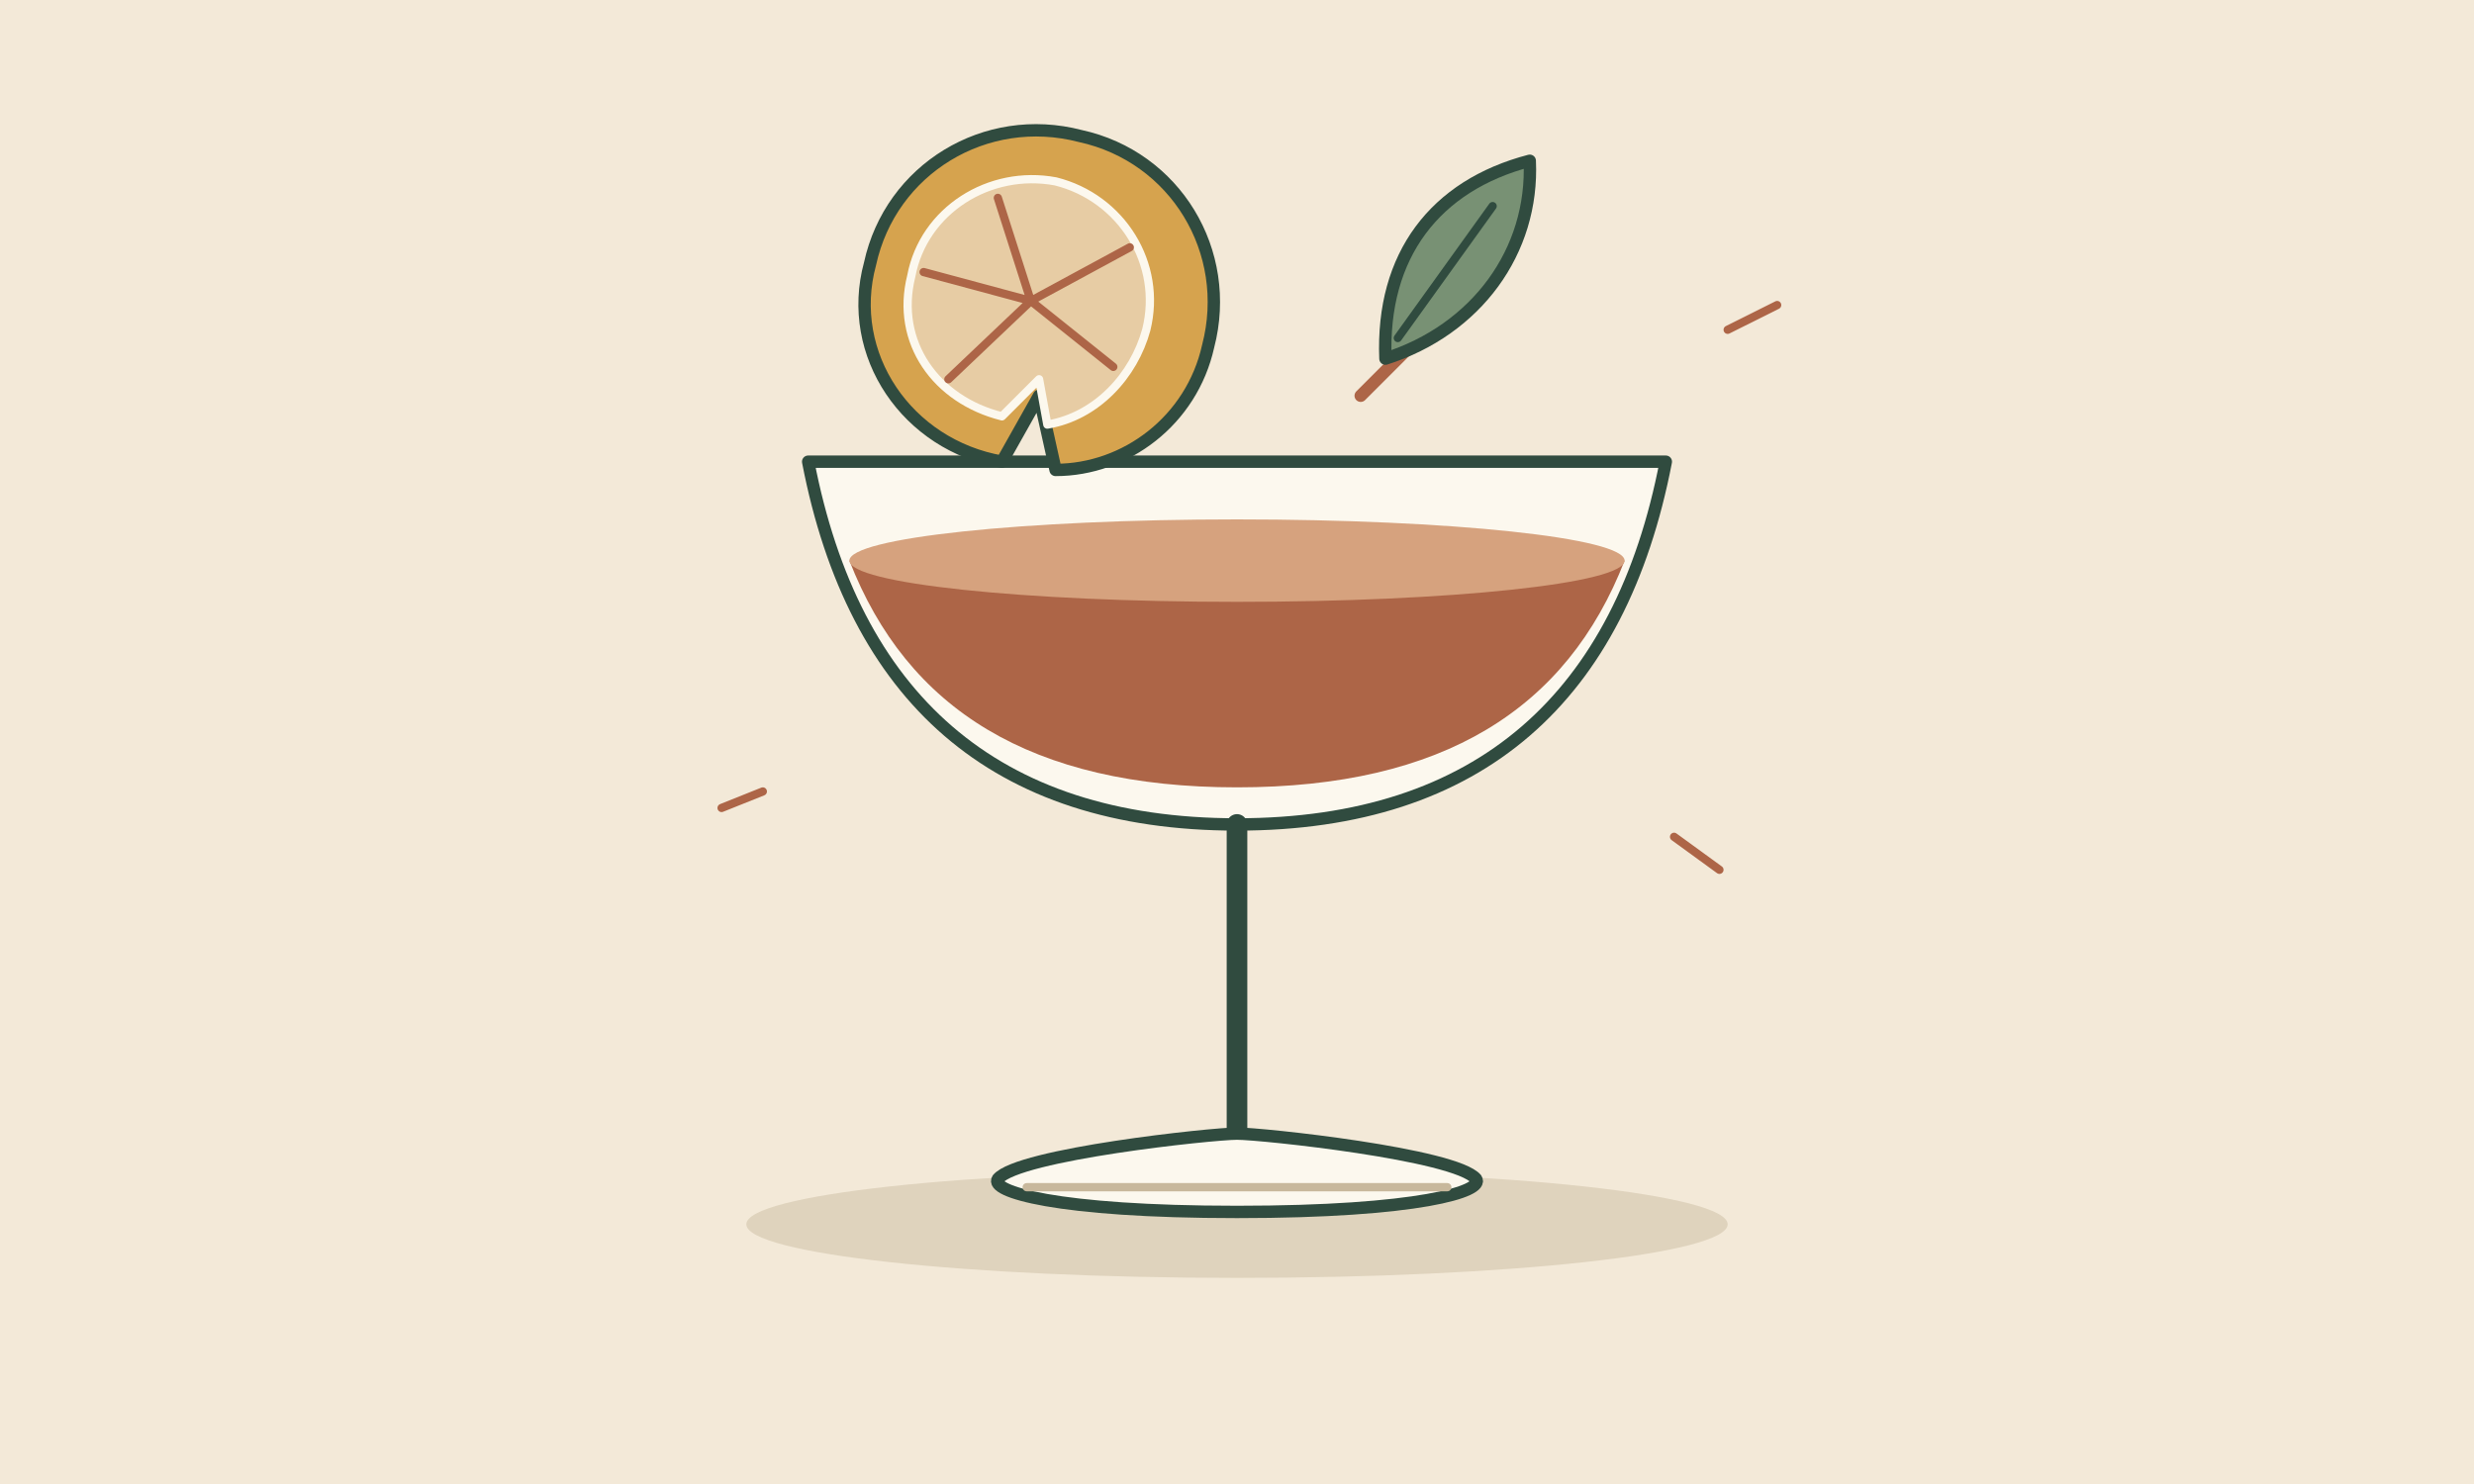
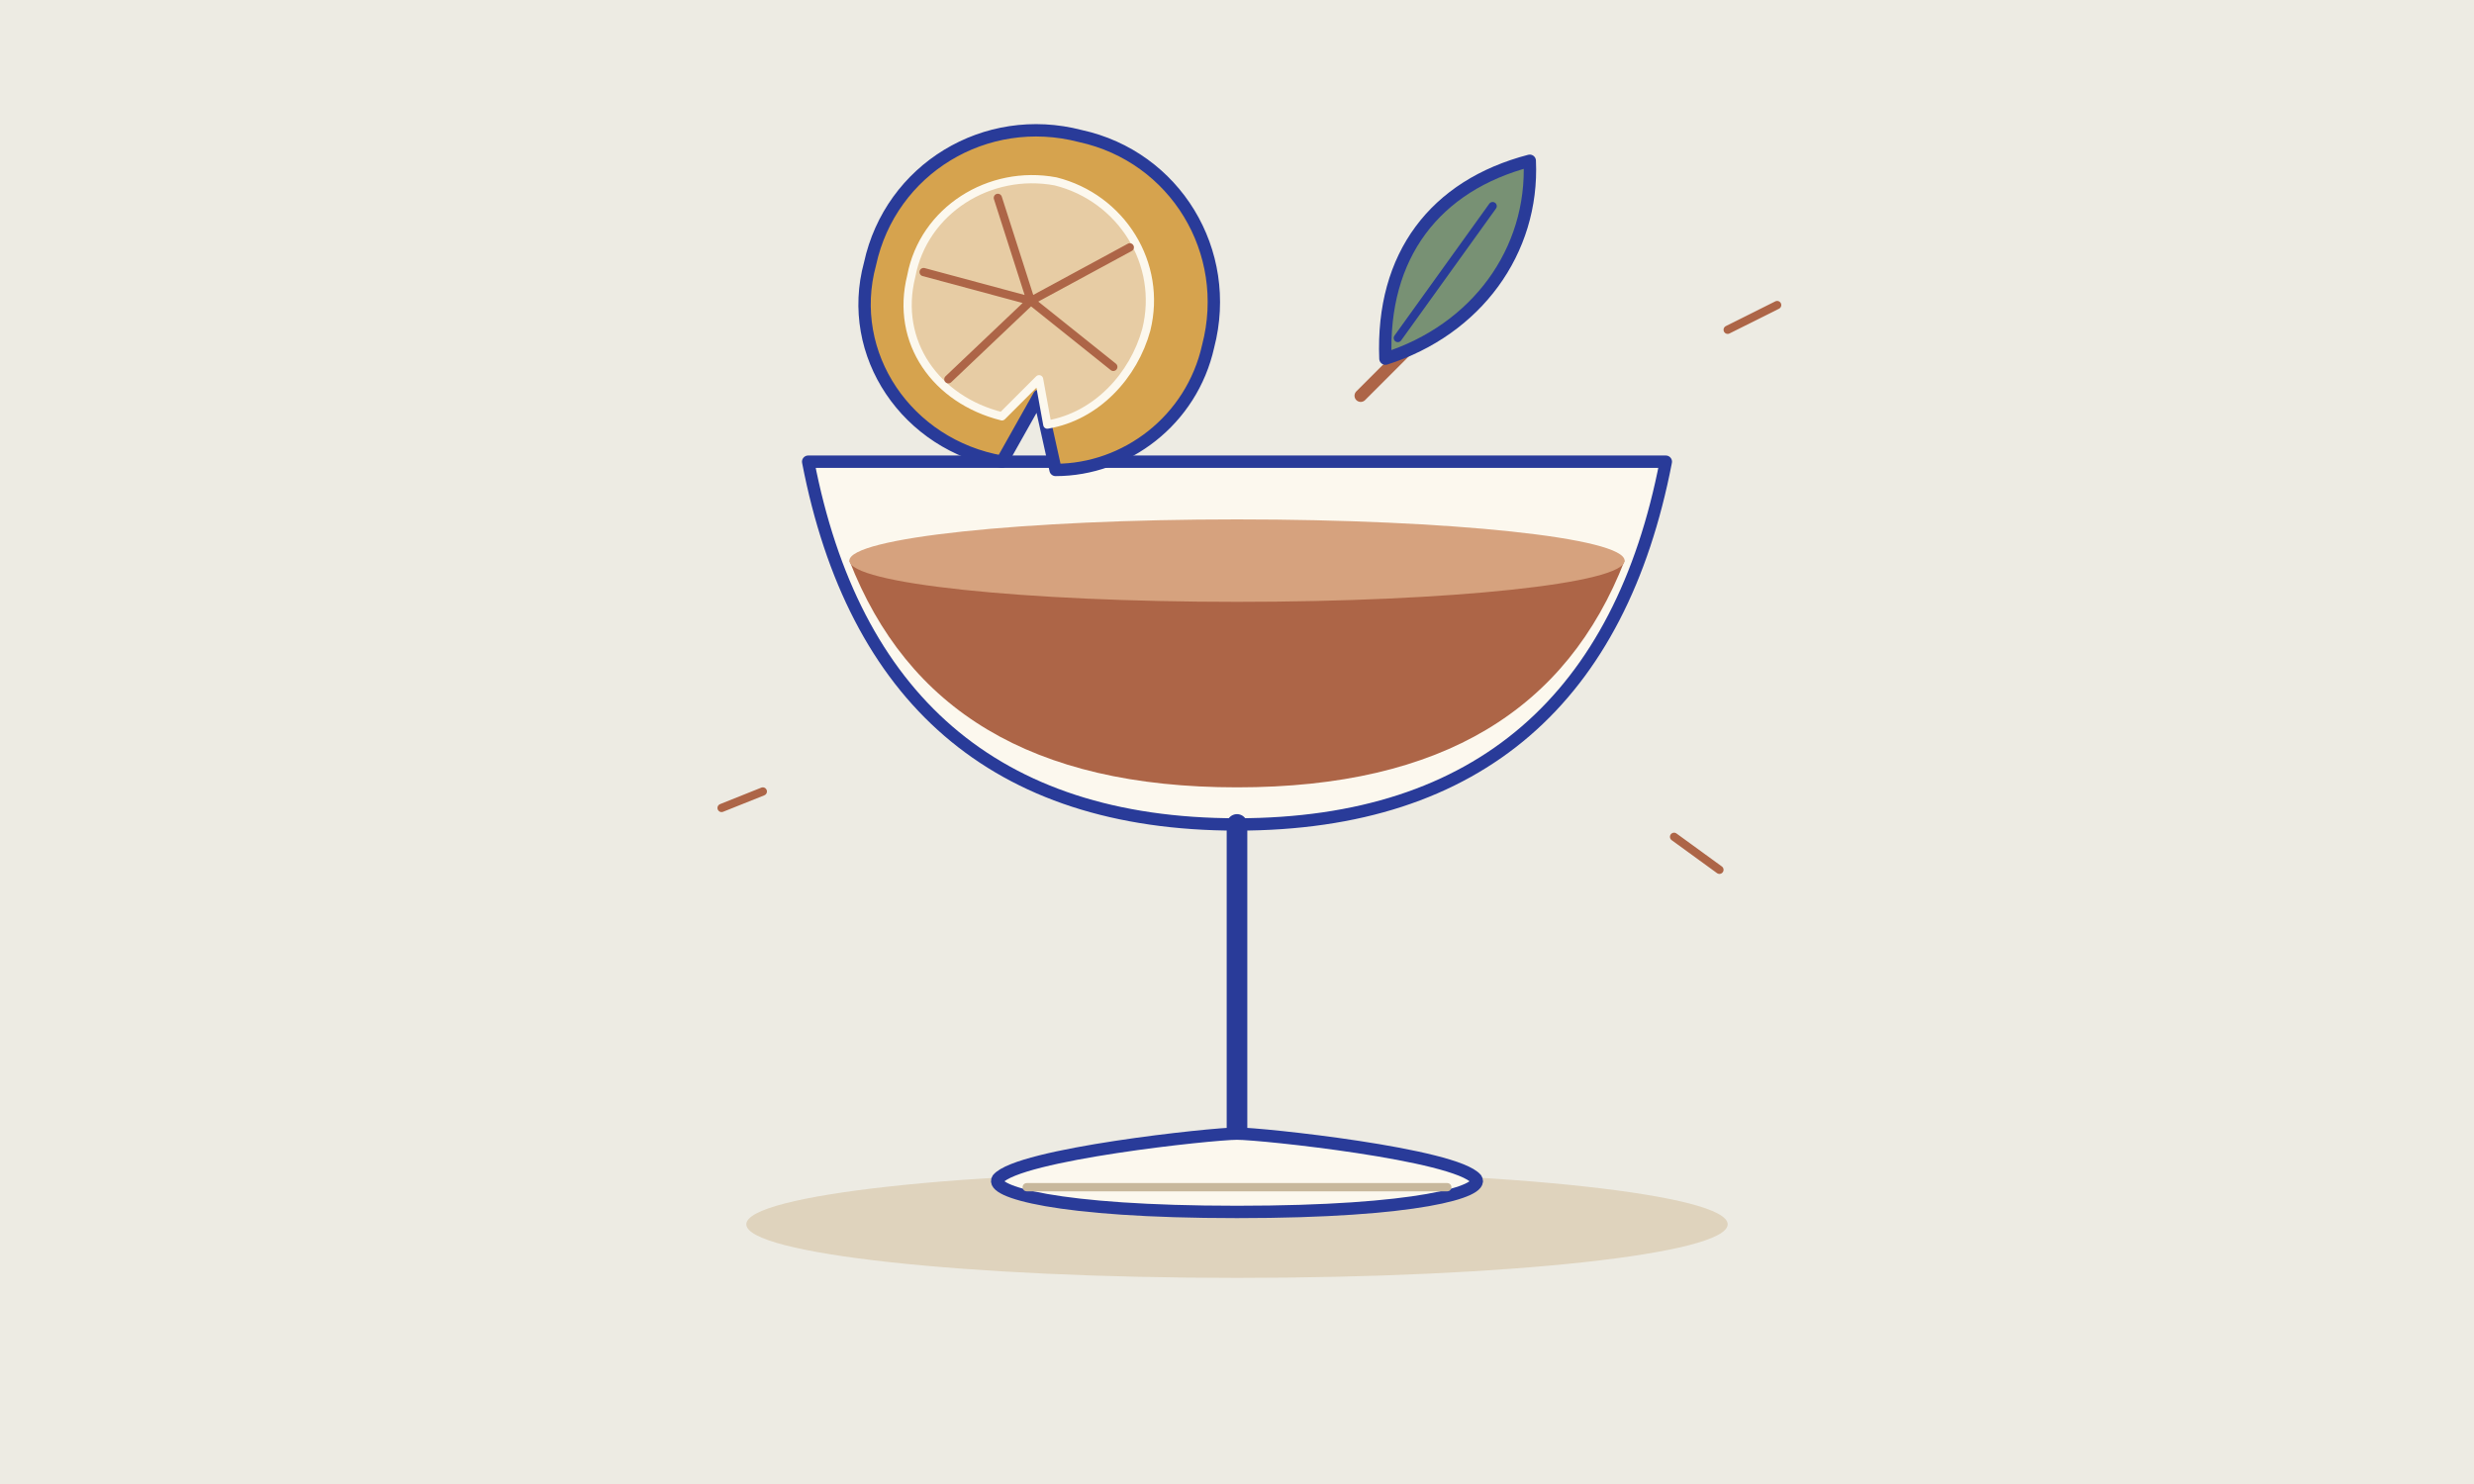
<svg xmlns="http://www.w3.org/2000/svg" viewBox="0 0 600 360" role="img" aria-labelledby="title">
-   <rect width="600" height="360" fill="#f3e9d8" />
+   <rect width="600" height="360" fill="#edebe3" />
  <ellipse cx="300" cy="297" rx="119" ry="13" fill="#dfd3bd" />
-   <g stroke="#304b3f" stroke-width="3" stroke-linecap="round" stroke-linejoin="round">
+   <g stroke="#293b99" stroke-width="3" stroke-linecap="round" stroke-linejoin="round">
    <path d="M196 112h208c-11 57-45 88-104 88s-93-31-104-88z" fill="#fcf8ee" />
    <path d="M206 136h188c-14 36-44 55-94 55s-80-19-94-55z" fill="#ad6547" stroke="none" />
    <ellipse cx="300" cy="136" rx="94" ry="10" fill="#d6a27e" stroke="none" />
    <path d="M300 200v75" fill="none" stroke-width="5" />
    <path d="M300 275c-6 0-53 5-58 11-2 3 14 8 58 8s60-5 58-8c-5-6-52-11-58-11z" fill="#fcf8ee" />
    <path d="m249 288 102 0" fill="none" stroke="#c8b89c" stroke-width="2" />
    <path d="m330 96 35-35" fill="none" stroke="#ad6547" stroke-width="3" />
    <path d="M336 87c-1-25 12-42 35-48 1 22-13 41-35 48z" fill="#789174" />
    <path d="m339 82 23-32" fill="none" stroke-width="2" />
    <path d="M243 112c-23-4-38-26-32-48 5-23 28-37 51-31 23 5 37 28 31 51-4 18-20 30-37 30l-4-18z" fill="#d6a34e" />
    <path d="M243 101c-16-4-26-18-22-34 3-16 19-26 35-23 16 4 26 20 22 36-3 11-12 21-24 23l-2-11z" fill="#e7cca4" stroke="#fcf8ee" stroke-width="2" />
    <path d="m250 73-8-25m8 25-26-7m26 7-20 19m20-19 24-13m-24 13 20 16" fill="none" stroke="#ad6547" stroke-width="2" />
    <path d="m185 192-10 4m244-116 12-6m-25 129 11 8" fill="none" stroke="#ad6547" stroke-width="2" />
  </g>
</svg>
